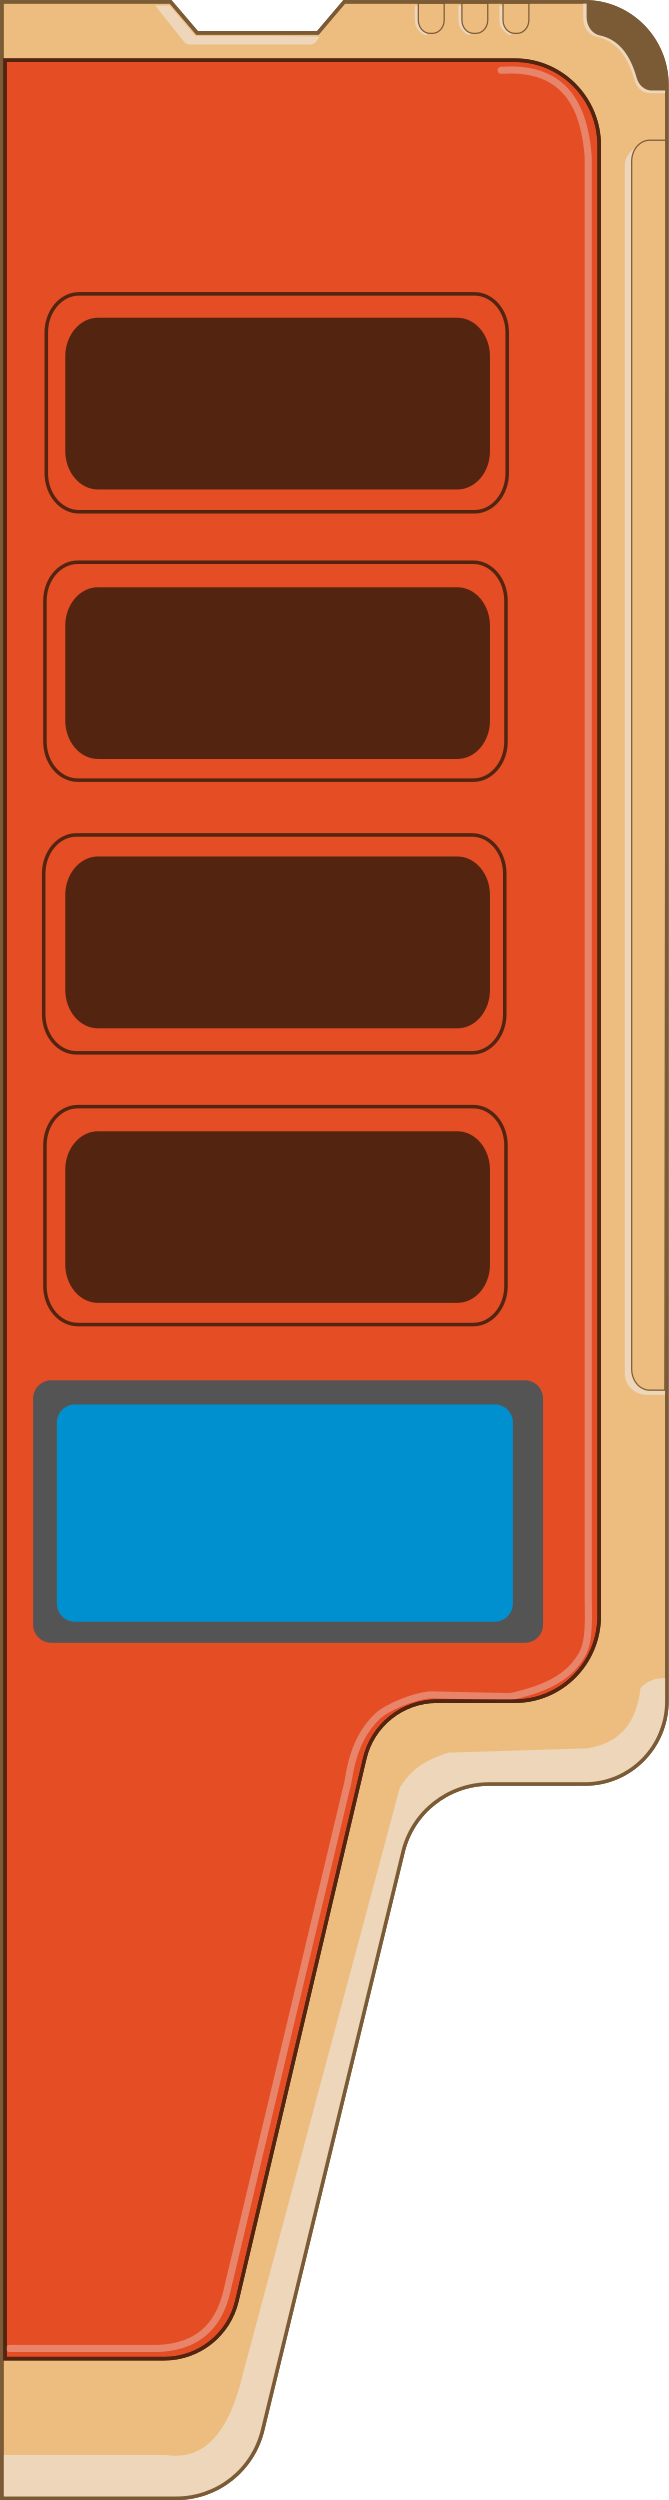
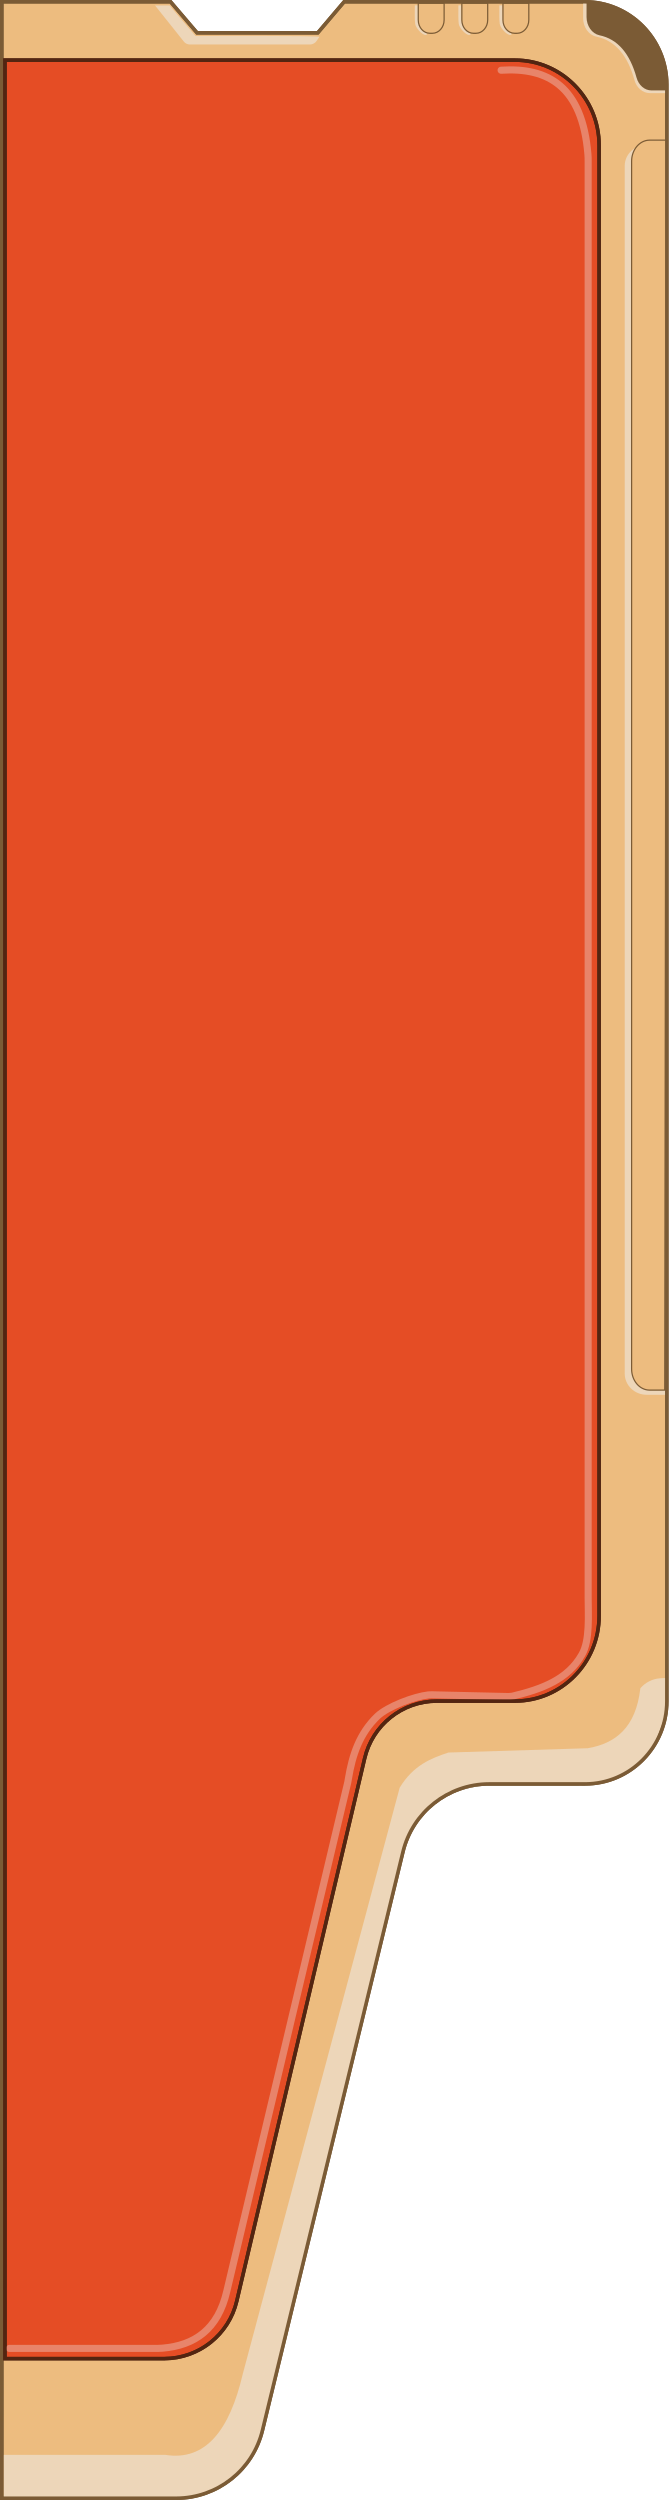
- <svg xmlns="http://www.w3.org/2000/svg" version="1.1" id="Layer_1" x="0px" y="0px" viewBox="0 0 543 2030.7" style="enable-background:new 0 0 543 2030.7;" xml:space="preserve">
-   <style type="text/css">
- 	.st0{fill:#EDBC7F;stroke:#7B5B35;stroke-width:2.88;stroke-miterlimit:10;}
- 	.st1{fill:#EDD6B9;}
- 	.st2{fill:#EDBC7F;stroke:#7B5B35;stroke-miterlimit:10;}
- 	.st3{fill:#7B5B35;}
- 	.st4{fill:none;stroke:#7B5B35;stroke-width:2.88;stroke-miterlimit:10;}
- 	.st5{fill:#E54D25;stroke:#532511;stroke-width:2.88;stroke-miterlimit:10;}
- 	.st6{fill:none;stroke:#E8846A;stroke-width:5.76;stroke-linecap:round;stroke-linejoin:round;}
- 	.st7{fill:none;stroke:#532511;stroke-width:2.88;stroke-miterlimit:10;}
- 	.st8{fill:#532511;}
- 	.st9{fill:#545454;}
- 	.st10{fill:#0090D0;}
- </style>
-   <g id="Layer_2_1_">
-     <path class="st0" d="M475,1.5H279.6l-21.4,25.2h-98.1L138.6,1.5H1.5v2027.8h141.9c33.3-0.1,62.1-23,69.9-55.4l114-469.4   c7.7-32.4,36.6-55.2,69.9-55.4h78c36.8,0,66.5-30.1,66.5-67.2V68.7C541.5,31.5,511.7,1.5,475,1.5z" />
-     <path class="st1" d="M347.1,27.8c-2.2,2.9-9.3-4.5-9.8-8.3s-0.3-9.1-0.3-15.1h2.5l0.4,13.7L347.1,27.8z" />
-     <path class="st2" d="M339.8,2.7v13.6c0,6,4.2,10.8,9.5,10.8h2c5.2,0,9.5-4.9,9.5-10.8V2.7H339.8z" />
-     <path class="st1" d="M382.5,27.8c-2.2,2.9-9.3-4.5-9.8-8.3s-0.3-9.1-0.3-15.1h2.5l0.4,13.7L382.5,27.8z" />
-     <path class="st2" d="M375.2,2.7v13.6c0,6,4.2,10.8,9.5,10.8h2c5.2,0,9.5-4.9,9.5-10.8V2.7H375.2z" />
-     <path class="st1" d="M415.8,27.8c-2.2,2.9-9.3-4.5-9.8-8.3s-0.3-9.1-0.3-15.1h2.5l0.4,13.7L415.8,27.8z" />
-     <path class="st2" d="M408.6,2.7v13.6c0,6,4.2,10.8,9.5,10.8h2c5.2,0,9.5-4.9,9.5-10.8V2.7H408.6z" />
-     <path class="st1" d="M259.5,30l-2.1,3.1c-1.2,1.9-3.2,3-5.4,3.1h-97.8c-2,0-3.8-1-5-2.6L126,4.5h11.8l21.1,24.8   C158.9,29.3,260.5,28.9,259.5,30z" />
-     <path class="st1" d="M542.2,117.7h-16.9c-9.8,0-17.8,7.7-17.8,17.1v981c0,9.5,8,17.2,17.8,17.2h15.1L542.2,117.7z" />
-     <path class="st2" d="M541.5,113.9h-13.8c-8,0-14.6,7.7-14.6,17.1v981c0,9.5,6.5,17.2,14.6,17.2H540L541.5,113.9z" />
-     <path class="st1" d="M473.7,1v13.7c0,7.4,4.5,13.8,10.7,15.1C500,33,510,45.4,515.4,65.1c1.7,6.3,6.8,10.6,12.5,10.6h13.7   l-4.4-24.2C531,25,512.1,9.6,484.3,2L473.7,1z" />
-     <path class="st3" d="M476.5,0.5v13.4c0,7.2,4.4,13.5,10.4,14.8c15.2,3.1,24.9,15.3,30.2,34.4c1.7,6.2,6.6,10.4,12.1,10.4h13.4   l-4.3-23.7c-6-25.9-24.4-40.9-51.5-48.3L476.5,0.5z" />
-     <path class="st1" d="M3,1994.1h131.5c32.5,5.1,52.1-19.9,62.8-65.9l127.4-476c11.1-18.4,25.7-24,39.6-28.6l113.2-3.5   c22.7-3.9,39.1-16.9,42.7-48.7c4-4.7,9.7-7.6,15.8-8.1l5-0.3v29l-9.7,26.4l-12,15.8l-22.4,11.4c0,0-23.2,5.3-26.9,4.4   s-78.4,0-78.4,0l-21,4.4l-18.7,10.5l-10.5,11.4l-8.9,14.1l-6,19.3l-98.6,402.6l-10.4,41.3l-8.2,34.3l-12.7,18.4l-20.9,15l-23.2,7.9   H3V1994.1z" />
-     <path class="st4" d="M475,1.5H279.6l-21.4,25.2h-98.1L138.6,1.5H1.5v2027.8h141.9c33.3-0.1,62.1-23,69.9-55.4l114-469.4   c7.7-32.4,36.6-55.2,69.9-55.4h78c36.8,0,66.5-30.1,66.5-67.2V68.7C541.5,31.5,511.7,1.5,475,1.5z" />
-     <path class="st5" d="M4.1,1915.9h129.6c28-0.1,52.3-19.5,58.7-46.8l103.8-440.5c6.3-27.3,30.6-46.7,58.6-46.8h63.5   c37.8,0,68.4-31,68.4-69.2V118.1c0-38.2-30.6-69.2-68.4-69.2H4.1V1915.9z" />
-     <path class="st6" d="M407.1,57.1c38.4-2.5,65.9,13.4,70.5,68.1c0.2,1.9,0.2,3.9,0.2,5.8v1166.7c0,14,1.6,34.6-5,46.2   c-11.4,20.3-32.4,28.1-56,33.8c-0.4,0.1-0.8,0.2-1.2,0.2c-1.3,0.2-2.7,0.3-4,0.2l-60.9-1.4c-0.9,0-1.8,0-2.7,0.1   c-11.6,1.3-33.1,9.4-41.5,17.4c-14.4,13.9-20.3,31.3-23.5,51c-0.3,1.8-0.6,3.6-1.1,5.3l-97.6,410.6c-7.1,31-26.1,44.1-52.2,46.3   c-1.3,0.1-2.5,0.2-3.8,0.2H7.7" />
-     <path class="st7" d="M4.1,1915.9h129.6c28-0.1,52.3-19.5,58.7-46.8l103.8-440.5c6.3-27.3,30.6-46.7,58.6-46.8h63.5   c37.8,0,68.4-31,68.4-69.2V118.1c0-38.2-30.6-69.2-68.4-69.2H4.1V1915.9z" />
-     <path class="st2" d="M757.4,295.9" />
+ <svg xmlns="http://www.w3.org/2000/svg" id="Layer_1" data-name="Layer 1" viewBox="0 0 543.08 2030.68">
+   <defs>
+     <style>.cls-1,.cls-3{fill:#edbc7f;}.cls-1,.cls-3,.cls-5{stroke:#7b5b35;}.cls-1,.cls-3,.cls-5,.cls-6,.cls-8{stroke-miterlimit:10;}.cls-1,.cls-5,.cls-6,.cls-8{stroke-width:2.88px;}.cls-2{fill:#edd6b9;}.cls-4{fill:#7b5b35;}.cls-5,.cls-7,.cls-8{fill:none;}.cls-6{fill:#e54d25;}.cls-6,.cls-8{stroke:#532511;}.cls-7{stroke:#e8846a;stroke-linecap:round;stroke-linejoin:round;stroke-width:5.76px;}</style>
+   </defs>
+   <g id="Layer_2" data-name="Layer 2">
+     <path class="cls-1" d="M475,1.5H279.6L258.2,26.7H160.1L138.6,1.5H1.5V2029.3H143.4a72.15,72.15,0,0,0,69.9-55.4l114-469.4a72.17,72.17,0,0,1,69.9-55.4h78c36.8,0,66.5-30.1,66.5-67.2V68.7C541.5,31.5,511.7,1.5,475,1.5Z" transform="translate(-0.06 -0.06)" />
+     <path class="cls-2" d="M347.1,27.8c-2.2,2.9-9.3-4.5-9.8-8.3s-.3-9.1-.3-15.1h2.5l.4,13.7Z" transform="translate(-0.06 -0.06)" />
+     <path class="cls-3" d="M339.8,2.7V16.3c0,6,4.2,10.8,9.5,10.8h2c5.2,0,9.5-4.9,9.5-10.8V2.7Z" transform="translate(-0.06 -0.06)" />
+     <path class="cls-2" d="M382.5,27.8c-2.2,2.9-9.3-4.5-9.8-8.3s-.3-9.1-.3-15.1h2.5l.4,13.7Z" transform="translate(-0.06 -0.06)" />
+     <path class="cls-3" d="M375.2,2.7V16.3c0,6,4.2,10.8,9.5,10.8h2c5.2,0,9.5-4.9,9.5-10.8V2.7Z" transform="translate(-0.06 -0.06)" />
+     <path class="cls-2" d="M415.8,27.8c-2.2,2.9-9.3-4.5-9.8-8.3s-.3-9.1-.3-15.1h2.5l.4,13.7Z" transform="translate(-0.06 -0.06)" />
+     <path class="cls-3" d="M408.6,2.7V16.3c0,6,4.2,10.8,9.5,10.8h2c5.2,0,9.5-4.9,9.5-10.8V2.7Z" transform="translate(-0.06 -0.06)" />
+     <path class="cls-2" d="M259.5,30l-2.1,3.1a6.66,6.66,0,0,1-5.4,3.1H154.2a6.25,6.25,0,0,1-5-2.6L126,4.5h11.8l21.1,24.8S260.5,28.9,259.5,30Z" transform="translate(-0.06 -0.06)" />
+     <path class="cls-2" d="M542.2,117.7H525.3c-9.8,0-17.8,7.7-17.8,17.1v981c0,9.5,8,17.2,17.8,17.2h15.1Z" transform="translate(-0.06 -0.06)" />
+     <path class="cls-3" d="M541.5,113.9H527.7c-8,0-14.6,7.7-14.6,17.1v981c0,9.5,6.5,17.2,14.6,17.2H540Z" transform="translate(-0.06 -0.06)" />
+     <path class="cls-2" d="M473.7,1V14.7c0,7.4,4.5,13.8,10.7,15.1C500,33,510,45.4,515.4,65.1c1.7,6.3,6.8,10.6,12.5,10.6h13.7l-4.4-24.2C531,25,512.1,9.6,484.3,2Z" transform="translate(-0.06 -0.06)" />
+     <path class="cls-4" d="M476.5.5V13.9c0,7.2,4.4,13.5,10.4,14.8,15.2,3.1,24.9,15.3,30.2,34.4,1.7,6.2,6.6,10.4,12.1,10.4h13.4l-4.3-23.7c-6-25.9-24.4-40.9-51.5-48.3Z" transform="translate(-0.06 -0.06)" />
+     <path class="cls-2" d="M3,1994.1H134.5c32.5,5.1,52.1-19.9,62.8-65.9l127.4-476c11.1-18.4,25.7-24,39.6-28.6l113.2-3.5c22.7-3.9,39.1-16.9,42.7-48.7a23.26,23.26,0,0,1,15.8-8.1l5-.3v29l-9.7,26.4-12,15.8-22.4,11.4s-23.2,5.3-26.9,4.4-78.4,0-78.4,0l-21,4.4-18.7,10.5-10.5,11.4-8.9,14.1-6,19.3-98.6,402.6-10.4,41.3-8.2,34.3-12.7,18.4-20.9,15-23.2,7.9H3Z" transform="translate(-0.06 -0.06)" />
+     <path class="cls-5" d="M475,1.5H279.6L258.2,26.7H160.1L138.6,1.5H1.5V2029.3H143.4a72.15,72.15,0,0,0,69.9-55.4l114-469.4a72.17,72.17,0,0,1,69.9-55.4h78c36.8,0,66.5-30.1,66.5-67.2V68.7C541.5,31.5,511.7,1.5,475,1.5Z" transform="translate(-0.06 -0.06)" />
+     <path class="cls-6" d="M4.1,1915.9H133.7a60.6,60.6,0,0,0,58.7-46.8l103.8-440.5a60.4,60.4,0,0,1,58.6-46.8h63.5c37.8,0,68.4-31,68.4-69.2V118.1c0-38.2-30.6-69.2-68.4-69.2H4.1Z" transform="translate(-0.06 -0.06)" />
+     <path class="cls-7" d="M407.1,57.1c38.4-2.5,65.9,13.4,70.5,68.1a56.2,56.2,0,0,1,.2,5.8V1297.7c0,14,1.6,34.6-5,46.2-11.4,20.3-32.4,28.1-56,33.8a5,5,0,0,1-1.2.2,17.9,17.9,0,0,1-4,.2l-60.9-1.4a24.37,24.37,0,0,0-2.7.1c-11.6,1.3-33.1,9.4-41.5,17.4-14.4,13.9-20.3,31.3-23.5,51a45.22,45.22,0,0,1-1.1,5.3l-97.6,410.6c-7.1,31-26.1,44.1-52.2,46.3-1.3.1-2.5.2-3.8.2H7.7" transform="translate(-0.06 -0.06)" />
+     <path class="cls-8" d="M4.1,1915.9H133.7a60.6,60.6,0,0,0,58.7-46.8l103.8-440.5a60.4,60.4,0,0,1,58.6-46.8h63.5c37.8,0,68.4-31,68.4-69.2V118.1c0-38.2-30.6-69.2-68.4-69.2H4.1Z" transform="translate(-0.06 -0.06)" />
+     <path class="cls-3" d="M757.4,295.9" transform="translate(-0.06 -0.06)" />
  </g>
-   <g id="Layer_3">
-     <path class="st8" d="M371.5,1058.3H79.6c-14.7,0-26.6-14-26.6-31.3v-76.8c0-17.3,11.9-31.3,26.6-31.3h291.8   c14.7,0,26.6,14,26.6,31.4v76.8C398.1,1044.3,386.2,1058.3,371.5,1058.3z" />
-     <path class="st7" d="M384.5,1075.9H63.2c-14.7,0-26.7-14-26.7-31.3V930.3c0-17.3,11.9-31.4,26.7-31.4h321.2   c14.7,0,26.6,14,26.6,31.4v114.3C411,1061.9,399.1,1075.9,384.5,1075.9z" />
-     <path class="st8" d="M371.5,835.3H79.6c-14.7,0-26.6-14-26.6-31.4v-76.8c0-17.3,11.9-31.4,26.6-31.4h291.8   c14.7,0,26.6,14,26.6,31.4V804C398.1,821.3,386.2,835.3,371.5,835.3z" />
-     <path class="st7" d="M383.5,855.2H62.2c-14.7,0-26.7-14-26.7-31.4V709.6c0-17.3,11.9-31.4,26.7-31.4h321.2   c14.7,0,26.6,14,26.6,31.4v114.3C410,841.2,398.1,855.2,383.5,855.2z" />
-     <path class="st8" d="M371.5,616.5H79.6c-14.7,0-26.6-14-26.6-31.4v-76.8C53,491,64.9,477,79.6,477h291.8c14.7,0,26.6,14,26.6,31.4   v76.8C398.1,602.4,386.2,616.5,371.5,616.5z" />
-     <path class="st7" d="M384.5,633.7H63.2c-14.7,0-26.7-14-26.7-31.4V488.1c0-17.3,11.9-31.4,26.7-31.4h321.2   c14.7,0,26.6,14,26.6,31.4v114.3C411,619.7,399.1,633.7,384.5,633.7z" />
-     <path class="st8" d="M371.5,397.6H79.6c-14.7,0-26.6-14-26.6-31.4v-76.7c0-17.3,11.9-31.4,26.6-31.4h291.8   c14.7,0,26.6,14,26.6,31.4v76.8C398.1,383.5,386.2,397.6,371.5,397.6z" />
-     <path class="st7" d="M385.5,415.7H64.2c-14.7,0-26.6-14-26.6-31.4V270.1c0-17.3,11.9-31.4,26.6-31.4h321.2   c14.7,0,26.6,14,26.6,31.4v114.3C412,401.7,400.1,415.7,385.5,415.7z" />
-   </g>
-   <path class="st9" d="M426.4,1334.4H41.6c-8.1,0-14.7-6.6-14.7-14.7v-183.8c0-8.1,6.6-14.7,14.7-14.7h384.8c8.1,0,14.7,6.6,14.7,14.7  v183.8C441.1,1327.8,434.5,1334.4,426.4,1334.4z" />
-   <path class="st10" d="M401.9,1317.3h-341c-8.1,0-14.7-6.6-14.7-14.7v-147.1c0-8.1,6.6-14.7,14.7-14.7h341c8.1,0,14.7,6.6,14.7,14.7  v147.1C416.5,1310.7,410,1317.3,401.9,1317.3z" />
</svg>
